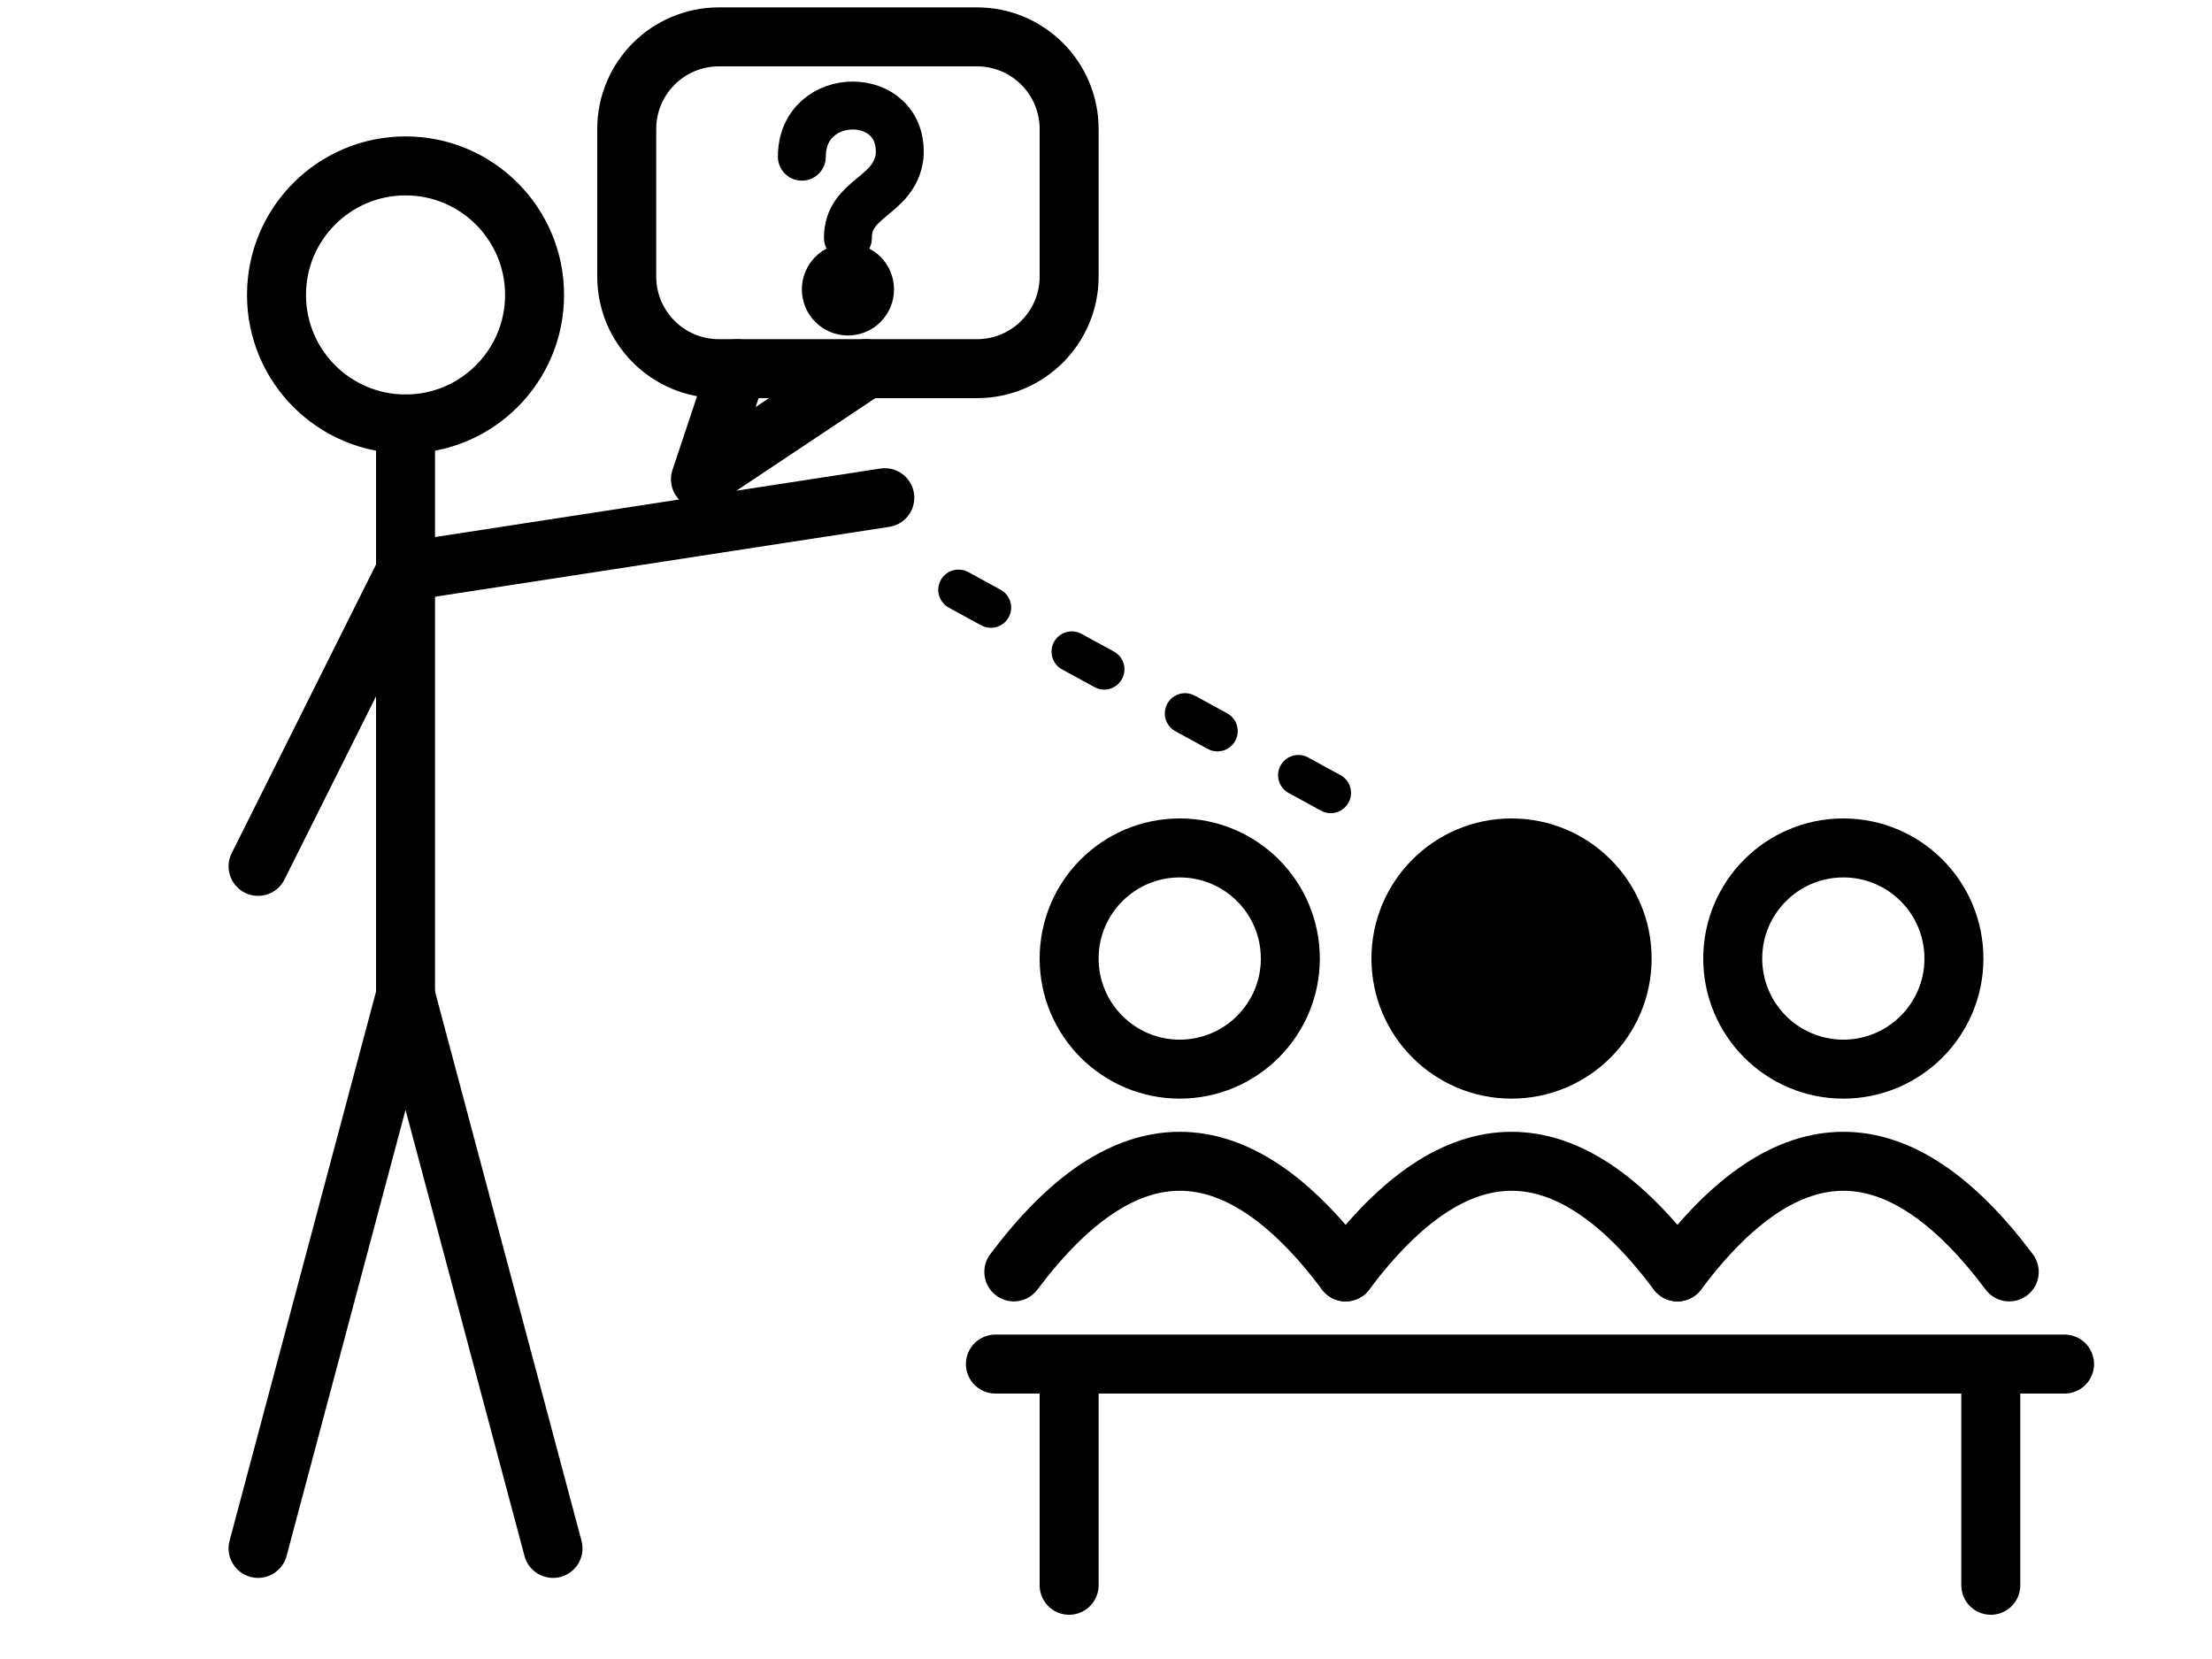
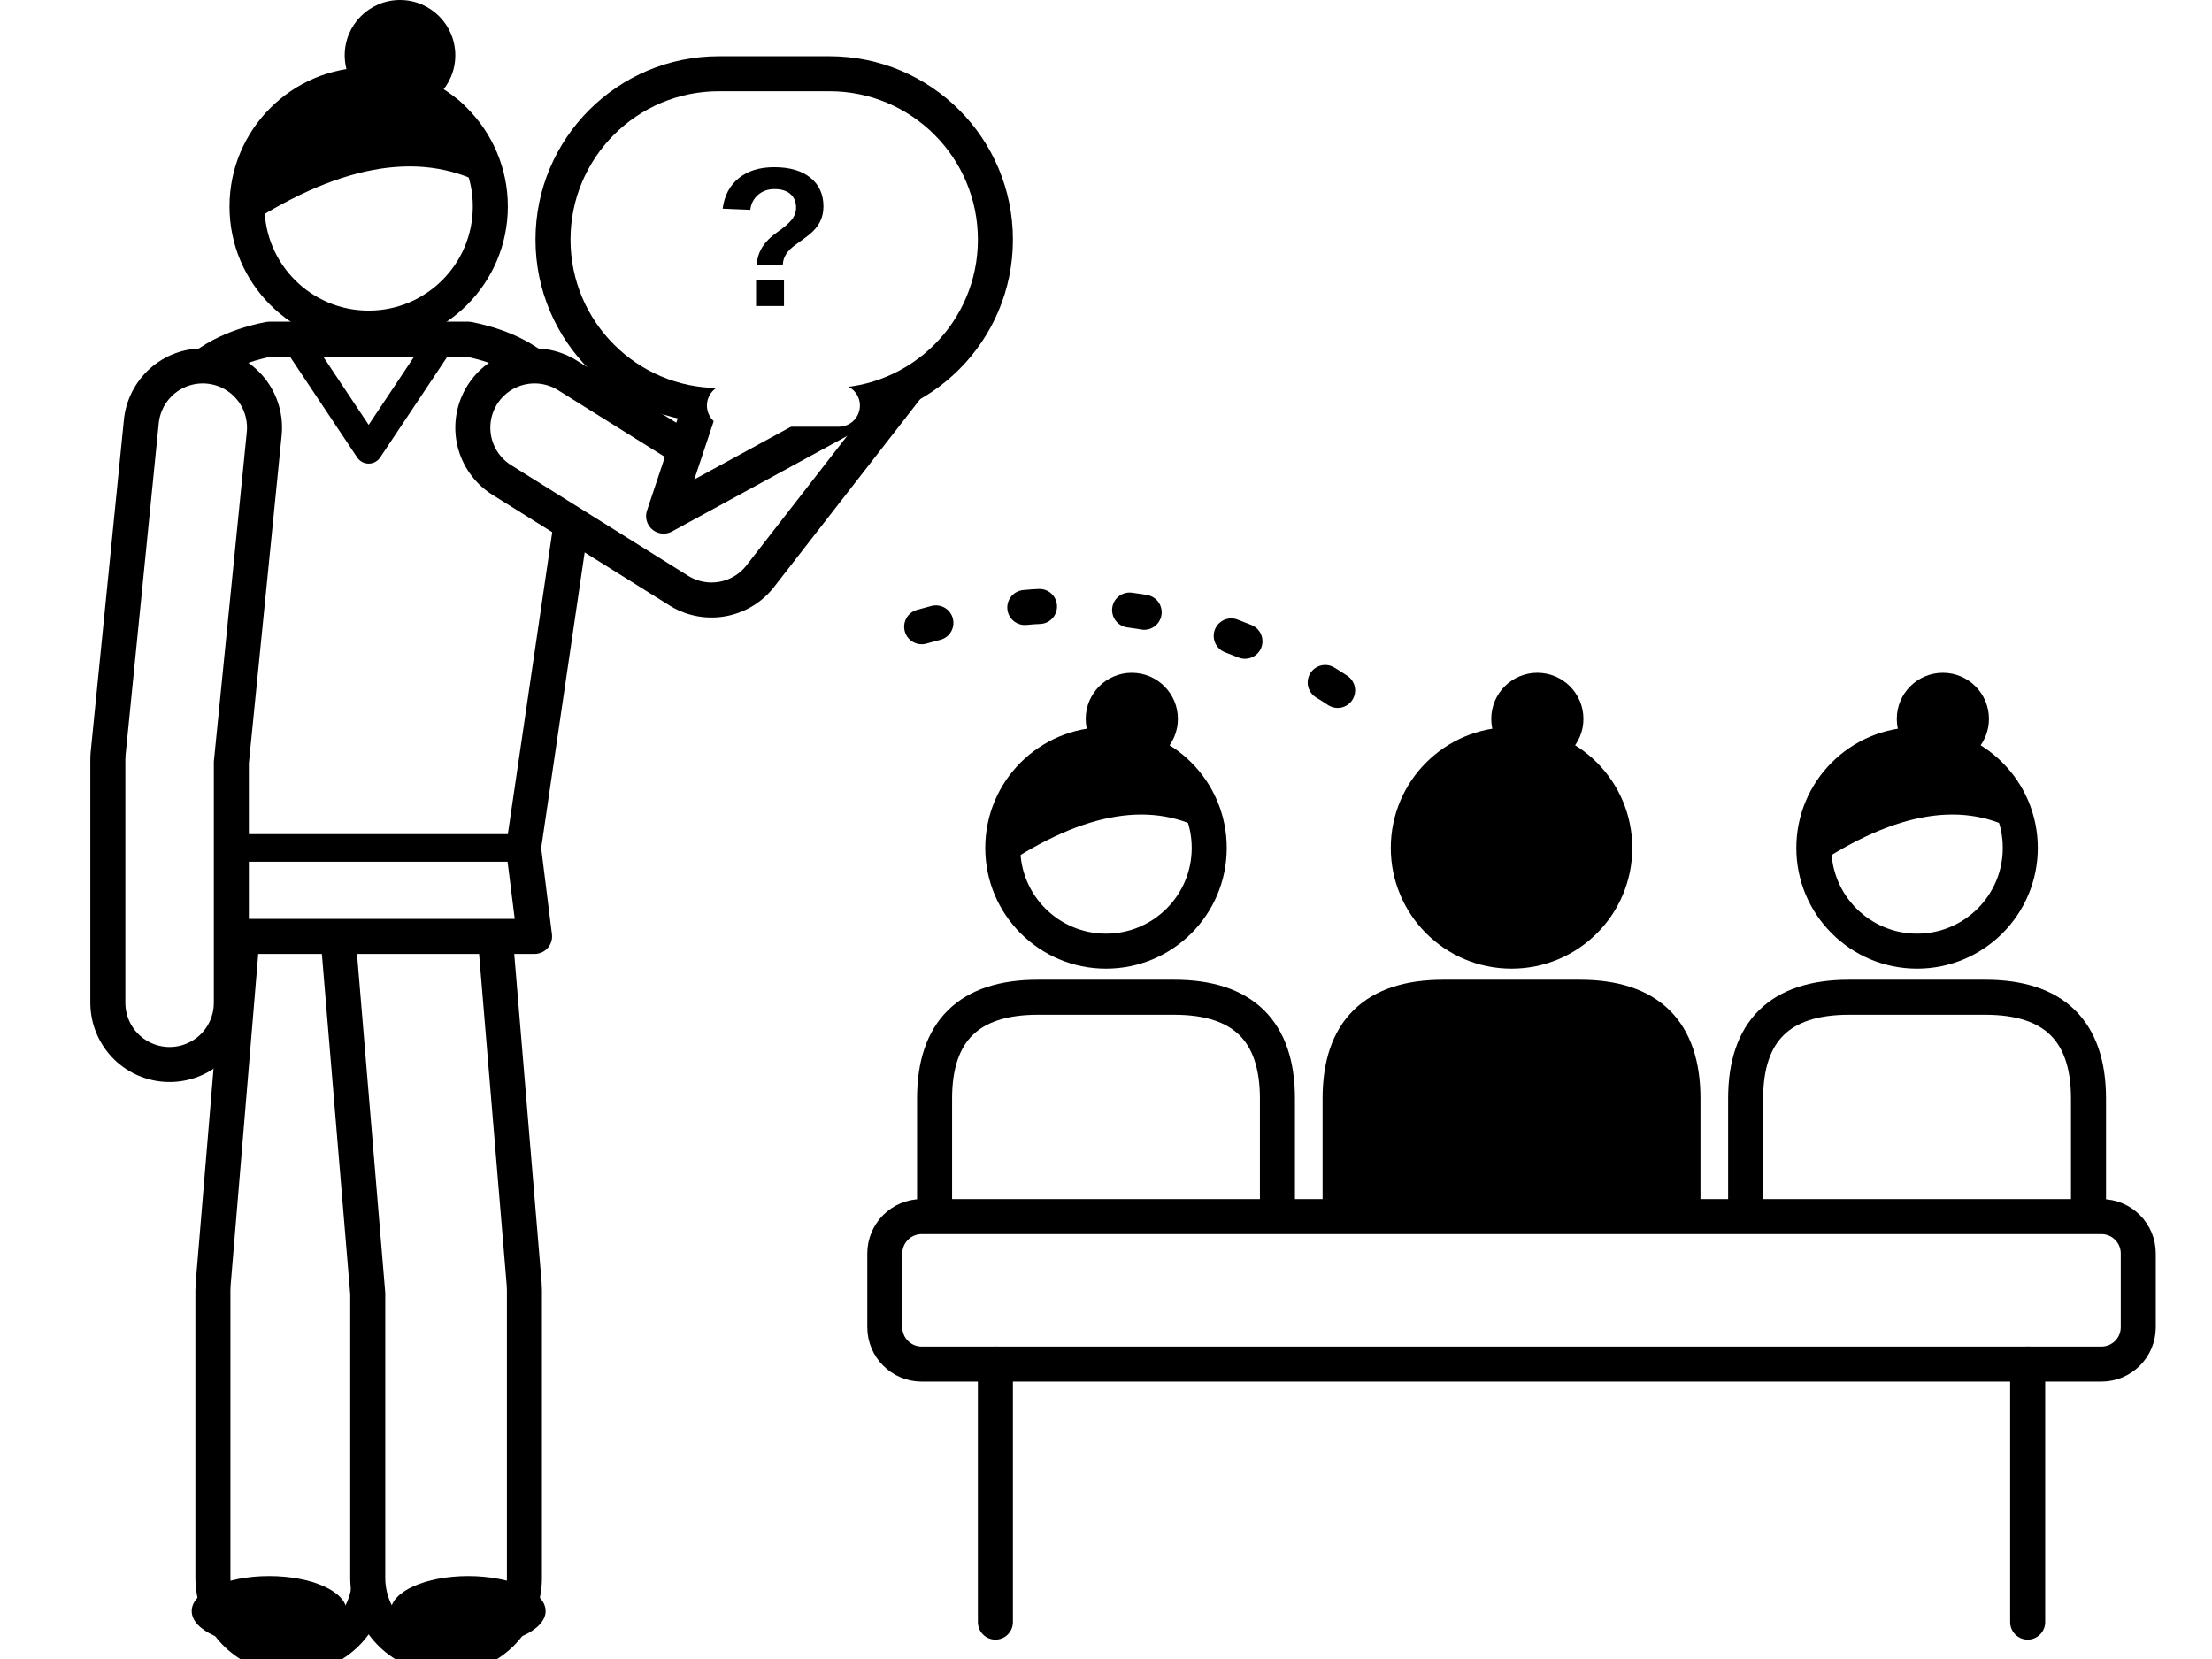
- <svg xmlns="http://www.w3.org/2000/svg" viewBox="0 0 120 90" fill="none" stroke="currentColor" stroke-width="3.2" stroke-linecap="round" stroke-linejoin="round" focusable="false">
-   <circle cx="22" cy="16" r="7" />
-   <path d="M22 23 L22 54" />
-   <path d="M14 84 L22 54 L30 84" />
-   <path d="M22 31 L14 47" />
-   <path d="M22 31 L48 27" />
-   <rect x="34" y="2" width="24" height="18" rx="5" />
-   <path d="M40 20 L38 26 L47 20" stroke-linejoin="round" />
-   <path d="M43.5 8.5C43.5 4.8 49.1 4.8 48.8 8.5C48.5 10.7 46 10.7 46 12.9" stroke-width="2.6" />
-   <circle cx="46" cy="15.7" r="0.9" fill="currentColor" />
-   <path d="M52 32 L74 44" stroke-width="2.2" stroke-dasharray="2 5" />
-   <circle cx="64" cy="52" r="6" />
-   <path d="M55 69 Q64 57 73 69" />
-   <circle cx="82" cy="52" r="6" fill="currentColor" />
-   <path d="M73 69 Q82 57 91 69" />
-   <circle cx="100" cy="52" r="6" />
-   <path d="M91 69 Q100 57 109 69" />
-   <path d="M54 74H112M58 74v12M108 74v12" />
+ <svg xmlns="http://www.w3.org/2000/svg" viewBox="0 0 120 90" fill="none" stroke-linecap="round" stroke-linejoin="round" focusable="false">
+   <polyline points="17.5,49.6 15.8,70 15.8,85.6" fill="none" stroke="currentColor" stroke-width="10.4" stroke-linecap="round" stroke-linejoin="round" />
+   <polyline points="17.5,49.6 15.8,70 15.8,85.6" fill="none" stroke="var(--wt-paper, #fff)" stroke-width="6.6" stroke-linecap="round" stroke-linejoin="round" />
+   <polyline points="22.5,49.6 24.2,70 24.2,85.6" fill="none" stroke="currentColor" stroke-width="10.4" stroke-linecap="round" stroke-linejoin="round" />
+   <polyline points="22.5,49.6 24.2,70 24.2,85.6" fill="none" stroke="var(--wt-paper, #fff)" stroke-width="6.6" stroke-linecap="round" stroke-linejoin="round" />
+   <ellipse cx="14.6" cy="87.4" rx="4.2" ry="1.9" fill="currentColor" />
+   <ellipse cx="25.4" cy="87.4" rx="4.2" ry="1.9" fill="currentColor" />
+   <path d="M14.6 18.4 Q8.6 19.6 8.6 25.6 L11.6 46 L11 50.8 L29 50.8 L28.4 46 L31.4 25.6 Q31.4 19.6 25.4 18.4 Z" fill="var(--wt-paper, #fff)" stroke="currentColor" stroke-width="1.9" stroke-linejoin="round" />
+   <path d="M16.4 19 L20 24.4 L23.6 19" fill="none" stroke="currentColor" stroke-width="1.5" stroke-linecap="round" stroke-linejoin="round" />
+   <path d="M11.6 46 H28.4" fill="none" stroke="currentColor" stroke-width="1.5" stroke-linecap="round" stroke-linejoin="round" />
+   <circle cx="20" cy="11.2" r="6.6" fill="var(--wt-paper, #fff)" stroke="currentColor" stroke-width="1.9" />
+   <path d="M13.4 12.2 Q13.4 3.6 20 4.6 Q26.6 3.6 26.6 10.2 Q21.3 7.1 13.4 12.2 Z" fill="currentColor" />
+   <circle cx="21.7" cy="3" r="3" fill="currentColor" />
+   <polyline points="11,23.2 9.2,41.2 9.2,54.4" fill="none" stroke="currentColor" stroke-width="8.6" stroke-linecap="round" stroke-linejoin="round" />
+   <polyline points="11,23.2 9.2,41.2 9.2,54.4" fill="none" stroke="var(--wt-paper, #fff)" stroke-width="4.8" stroke-linecap="round" stroke-linejoin="round" />
+   <polyline points="29,23.2 38.6,29.2 47,18.4" fill="none" stroke="currentColor" stroke-width="8.6" stroke-linecap="round" stroke-linejoin="round" />
+   <polyline points="29,23.2 38.6,29.2 47,18.4" fill="none" stroke="var(--wt-paper, #fff)" stroke-width="4.8" stroke-linecap="round" stroke-linejoin="round" />
+   <rect x="30" y="4" width="24" height="18" rx="9" fill="var(--wt-paper, #fff)" stroke="currentColor" stroke-width="1.9" />
+   <path d="M38 22 L36 28 L47 22" fill="var(--wt-paper, #fff)" stroke="currentColor" stroke-width="1.9" stroke-linejoin="round" />
+   <path d="M39.5 22 H45.5" stroke="var(--wt-paper, #fff)" stroke-width="2.3" />
+   <text x="42" y="16.6" font-family="Arial Rounded MT Bold, Arial, sans-serif" font-weight="700" font-size="10.8" text-anchor="middle" fill="currentColor" stroke="none">?</text>
+   <path d="M50 34 Q64 30 76 40" fill="none" stroke="currentColor" stroke-width="1.9" stroke-linecap="round" stroke-dasharray="0.8 4.9" />
+   <path d="M50.7 67.1 L50.7 59.6 Q50.7 54.1 56.3 54.1 L63.7 54.1 Q69.3 54.1 69.3 59.6 L69.3 67.1 Z" fill="var(--wt-paper, #fff)" stroke="currentColor" stroke-width="1.9" stroke-linejoin="round" />
+   <circle cx="60" cy="46" r="5.6" fill="var(--wt-paper, #fff)" stroke="currentColor" stroke-width="1.9" />
+   <path d="M54.4 47 Q54.4 39.4 60 40.4 Q65.6 39.4 65.6 45.2 Q61.1 42.5 54.4 47 Z" fill="currentColor" />
+   <circle cx="61.4" cy="39" r="2.5" fill="currentColor" />
+   <path d="M72.7 67.1 L72.7 59.6 Q72.7 54.1 78.3 54.1 L85.7 54.1 Q91.3 54.1 91.3 59.6 L91.3 67.1 Z" fill="currentColor" stroke="currentColor" stroke-width="1.9" stroke-linejoin="round" />
+   <circle cx="82" cy="46" r="5.6" fill="currentColor" stroke="currentColor" stroke-width="1.9" />
+   <path d="M76.4 47 Q76.4 39.4 82 40.4 Q87.6 39.4 87.6 45.2 Q83.1 42.5 76.4 47 Z" fill="currentColor" />
+   <circle cx="83.4" cy="39" r="2.5" fill="currentColor" />
+   <path d="M94.7 67.1 L94.7 59.6 Q94.7 54.1 100.3 54.1 L107.7 54.1 Q113.3 54.1 113.3 59.6 L113.3 67.1 Z" fill="var(--wt-paper, #fff)" stroke="currentColor" stroke-width="1.9" stroke-linejoin="round" />
+   <circle cx="104" cy="46" r="5.6" fill="var(--wt-paper, #fff)" stroke="currentColor" stroke-width="1.9" />
+   <path d="M98.4 47 Q98.4 39.4 104 40.4 Q109.6 39.4 109.6 45.2 Q105.1 42.5 98.4 47 Z" fill="currentColor" />
+   <circle cx="105.4" cy="39" r="2.5" fill="currentColor" />
+   <rect x="48" y="66" width="68" height="8" rx="2" fill="var(--wt-paper, #fff)" stroke="currentColor" stroke-width="1.9" />
+   <path d="M54 74v14M110 74v14" fill="none" stroke="currentColor" stroke-width="1.9" stroke-linecap="round" stroke-linejoin="round" />
</svg>
